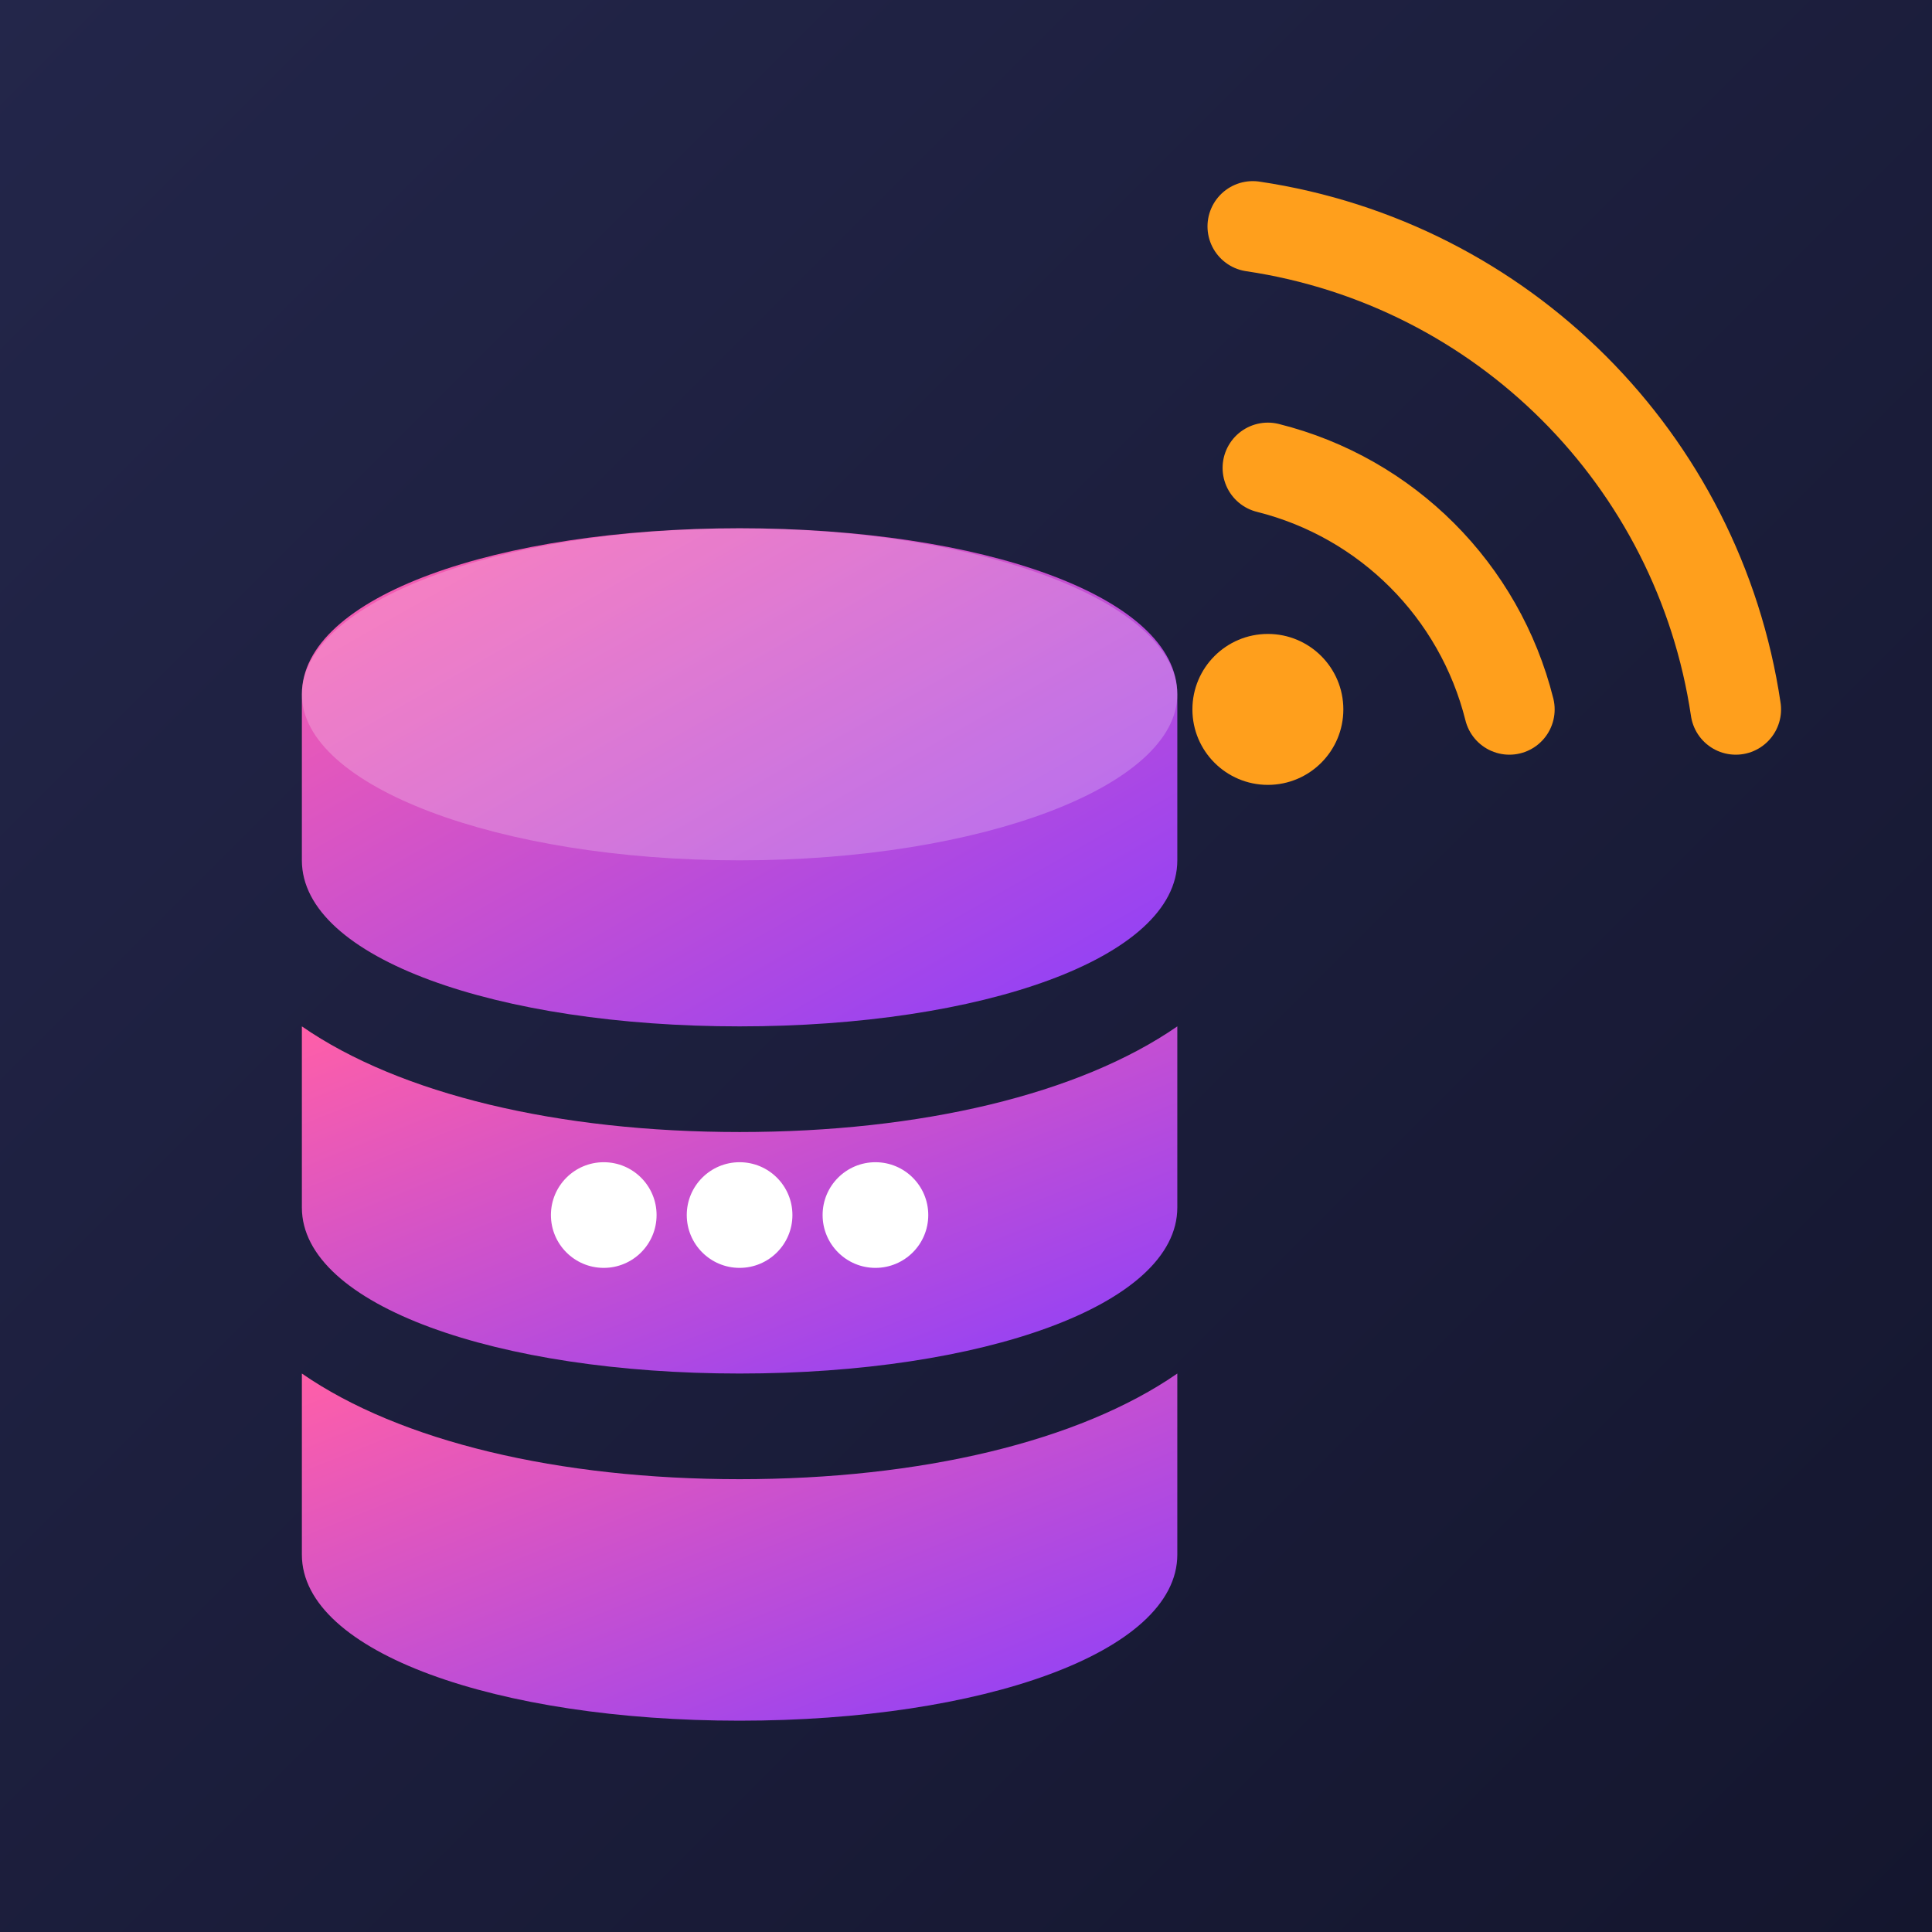
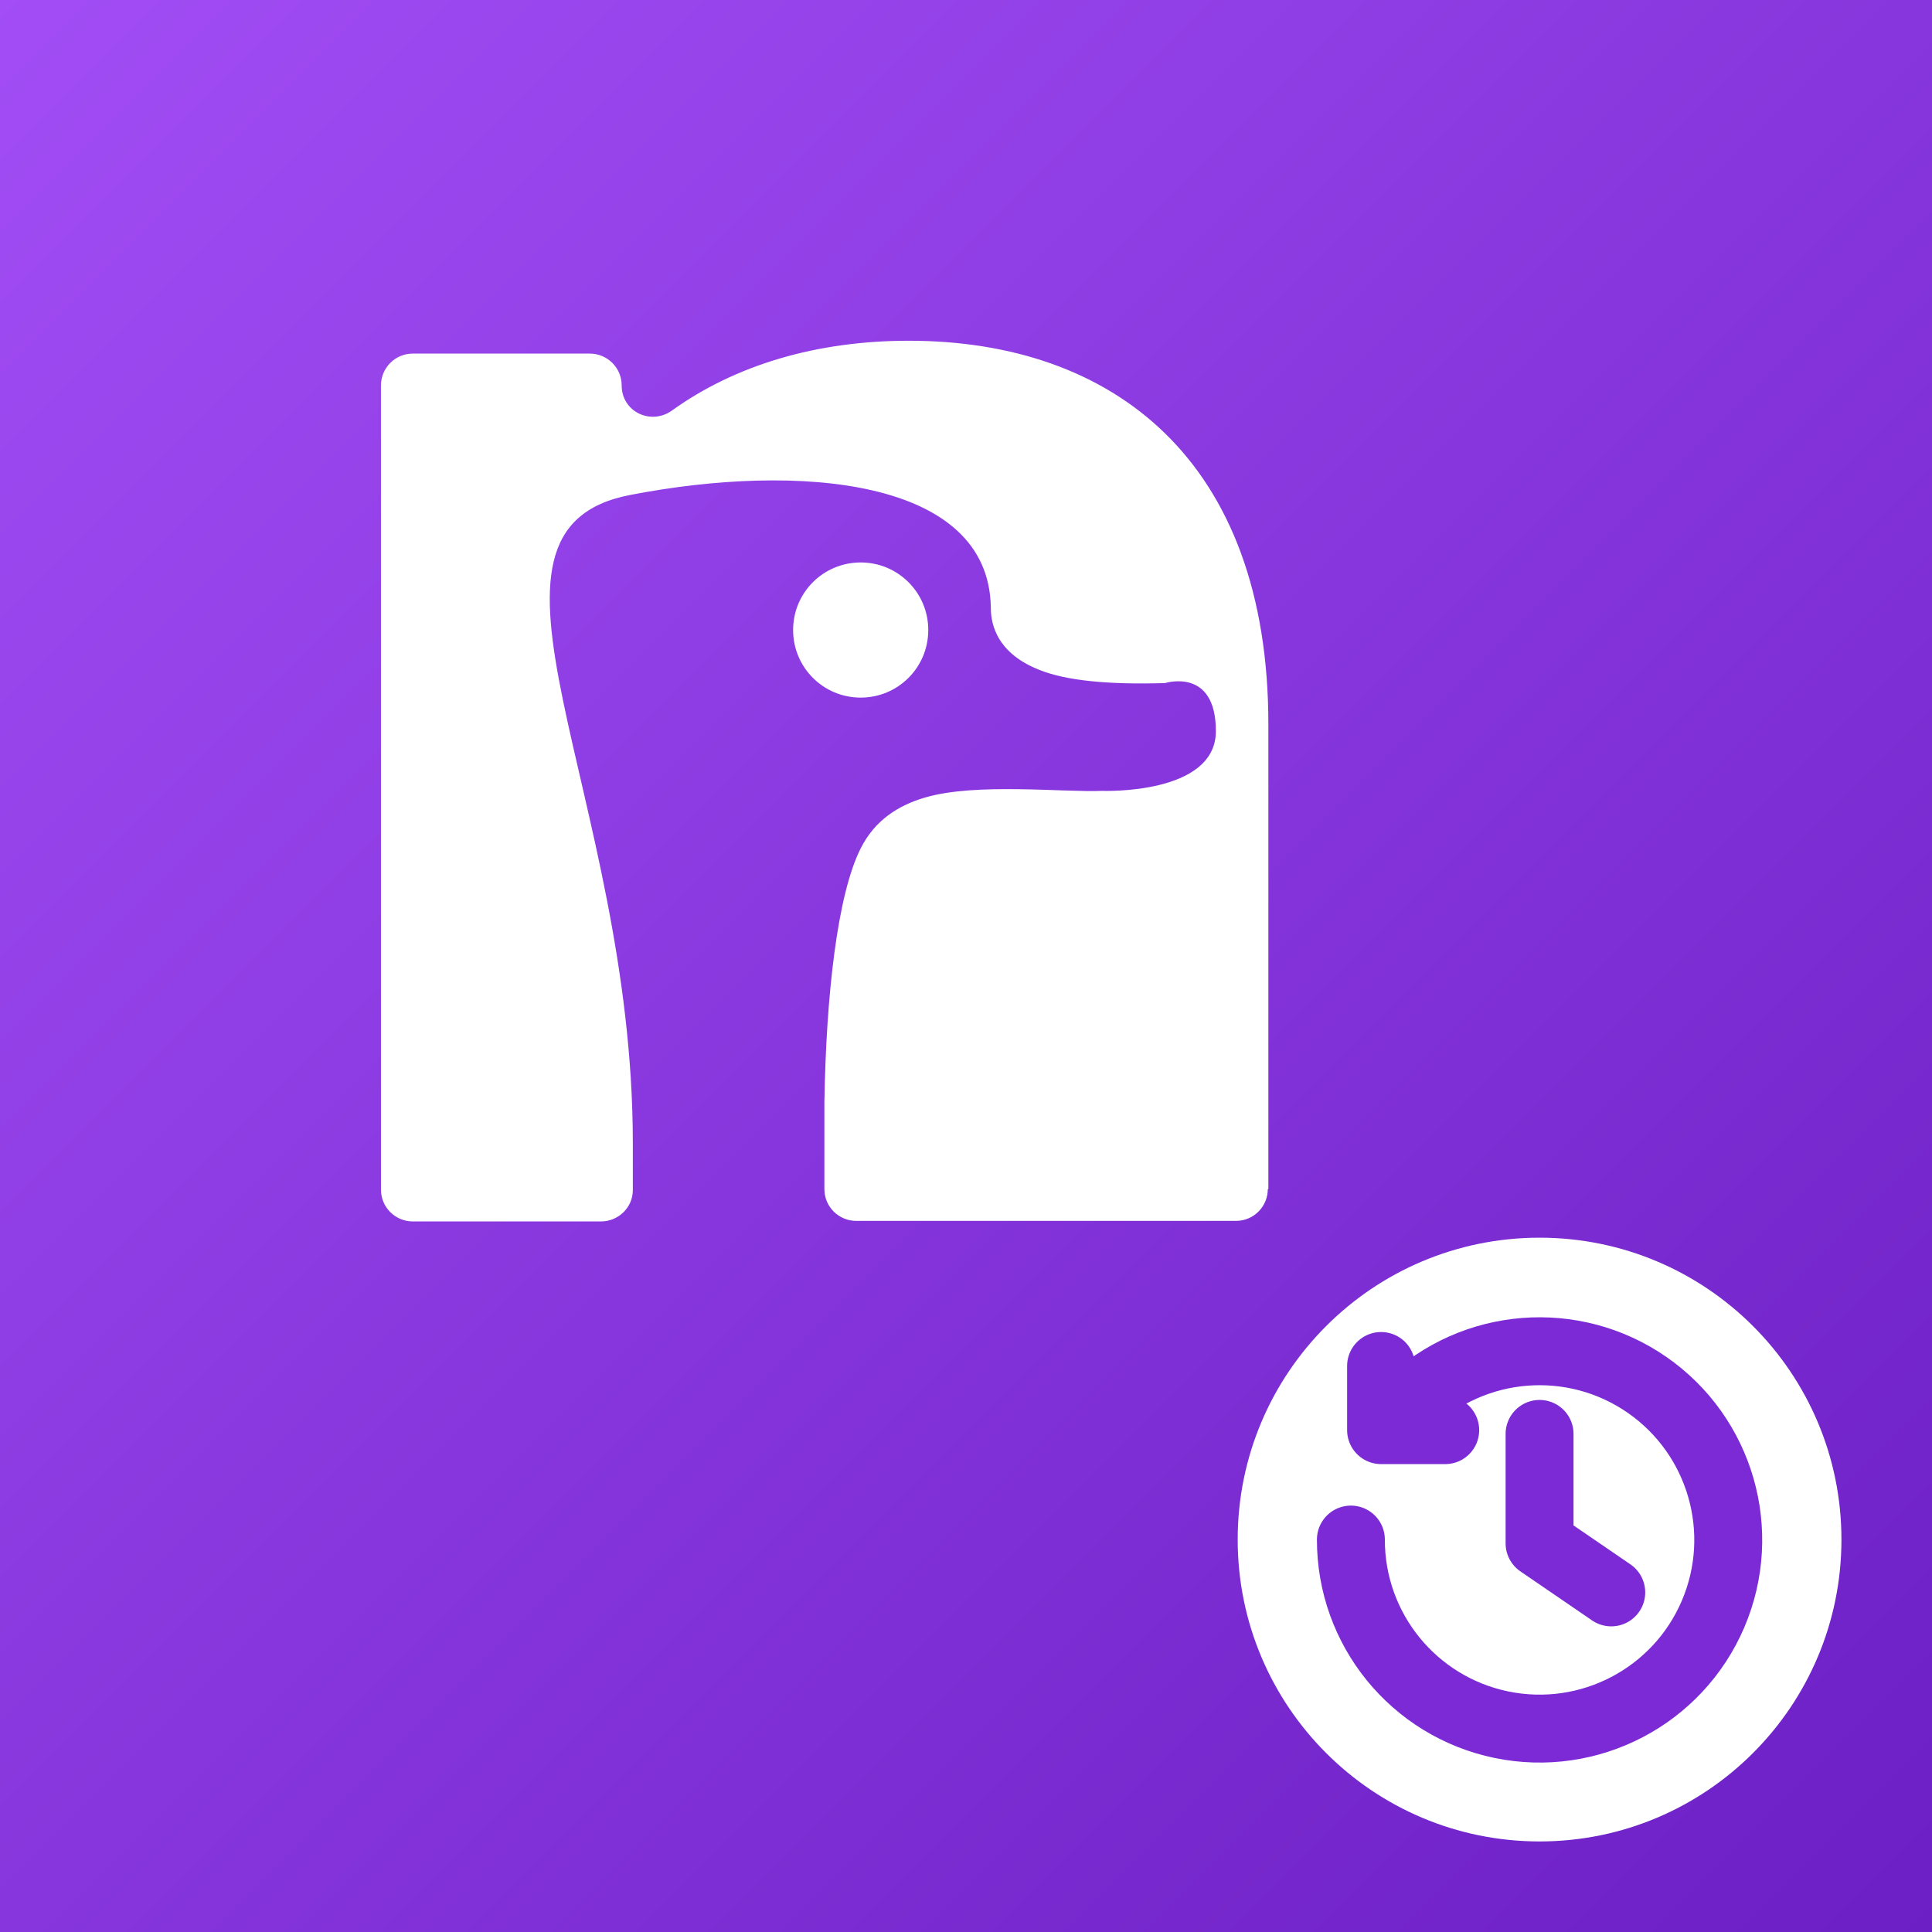
<svg xmlns="http://www.w3.org/2000/svg" width="256" height="256" viewBox="0 0 256 256">
  <defs>
    <linearGradient id="bg" x1="0" y1="0" x2="1" y2="1">
-       <stop offset="0" stop-color="#23264a" />
-       <stop offset="1" stop-color="#14162e" />
-     </linearGradient>
-     <linearGradient id="db" x1="0" y1="0" x2="1" y2="1">
-       <stop offset="0" stop-color="#ff5fa8" />
-       <stop offset="1" stop-color="#8a3ffc" />
+       <stop offset="0" stop-color="#a24df5" />
+       <stop offset="1" stop-color="#6b1fc4" />
    </linearGradient>
  </defs>
  <rect width="256" height="256" fill="url(#bg)" />
-   <g fill="none" stroke="#ff9f1c" stroke-width="12" stroke-linecap="round">
-     <path d="M168 62a44 44 0 0 1 32 32" />
-     <path d="M166 30a76 76 0 0 1 64 64" />
+   <g transform="translate(12 10) scale(0.74)" fill="#ffffff">
+     <path d="M210.8 199.4c0 3.1-2.5 5.7-5.7 5.7h-68c-3.1 0-5.7-2.5-5.7-5.7v-15.5c.3-19 2.3-37.2 6.5-45.5 2.5-5 6.7-7.7 11.5-9.1 9.1-2.7 24.9-.9 31.7-1.2 0 0 20.4.8 20.4-10.7s-9.1-8.6-9.1-8.6c-10 .3-17.7-.4-22.6-2.4-8.3-3.3-8.6-9.2-8.6-11.2-.4-23.1-34.5-25.9-64.5-20.1-32.8 6.2.4 53.3.4 116.1v8.4c0 3.1-2.6 5.6-5.7 5.6H57.7c-3.1 0-5.7-2.5-5.7-5.7v-144c0-3.1 2.5-5.7 5.7-5.7h31.7c3.1 0 5.7 2.5 5.7 5.7 0 4.7 5.2 7.2 9 4.5 11.4-8.2 26-12.5 42.4-12.5 36.6 0 64.4 21.4 64.4 68.7v83.2ZM150 99.3c0-6.7-5.4-12.1-12.1-12.1s-12.1 5.4-12.1 12.1 5.4 12.1 12.1 12.1S150 106 150 99.3Z" />
  </g>
-   <circle cx="168" cy="94" r="10" fill="#ff9f1c" />
-   <g fill="url(#db)">
-     <path d="M40 92c0-13 26-22 58-22s58 9 58 22v22c0 13-26 22-58 22s-58-9-58-22z" />
-     <path d="M40 136c13 9 34 14 58 14s45-5 58-14v24c0 13-26 22-58 22s-58-9-58-22z" />
-     <path d="M40 182c13 9 34 14 58 14s45-5 58-14v24c0 13-26 22-58 22s-58-9-58-22z" />
-   </g>
-   <ellipse cx="98" cy="92" rx="58" ry="22" fill="#ffffff" fill-opacity="0.22" />
-   <g fill="#ffffff">
-     <circle cx="80" cy="161" r="7" />
-     <circle cx="98" cy="161" r="7" />
-     <circle cx="116" cy="161" r="7" />
+   <circle cx="204" cy="204" r="40" fill="#ffffff" />
+   <g fill="none" stroke="#7b2ad6" stroke-width="9" stroke-linecap="round" stroke-linejoin="round">
+     <path d="M179 204a25 25 0 1 0 7.7-18" />
+     <path d="M183 181v8.5h8.5" />
+     <path d="M204 190v14.5l9.5 6.5" />
  </g>
</svg>
